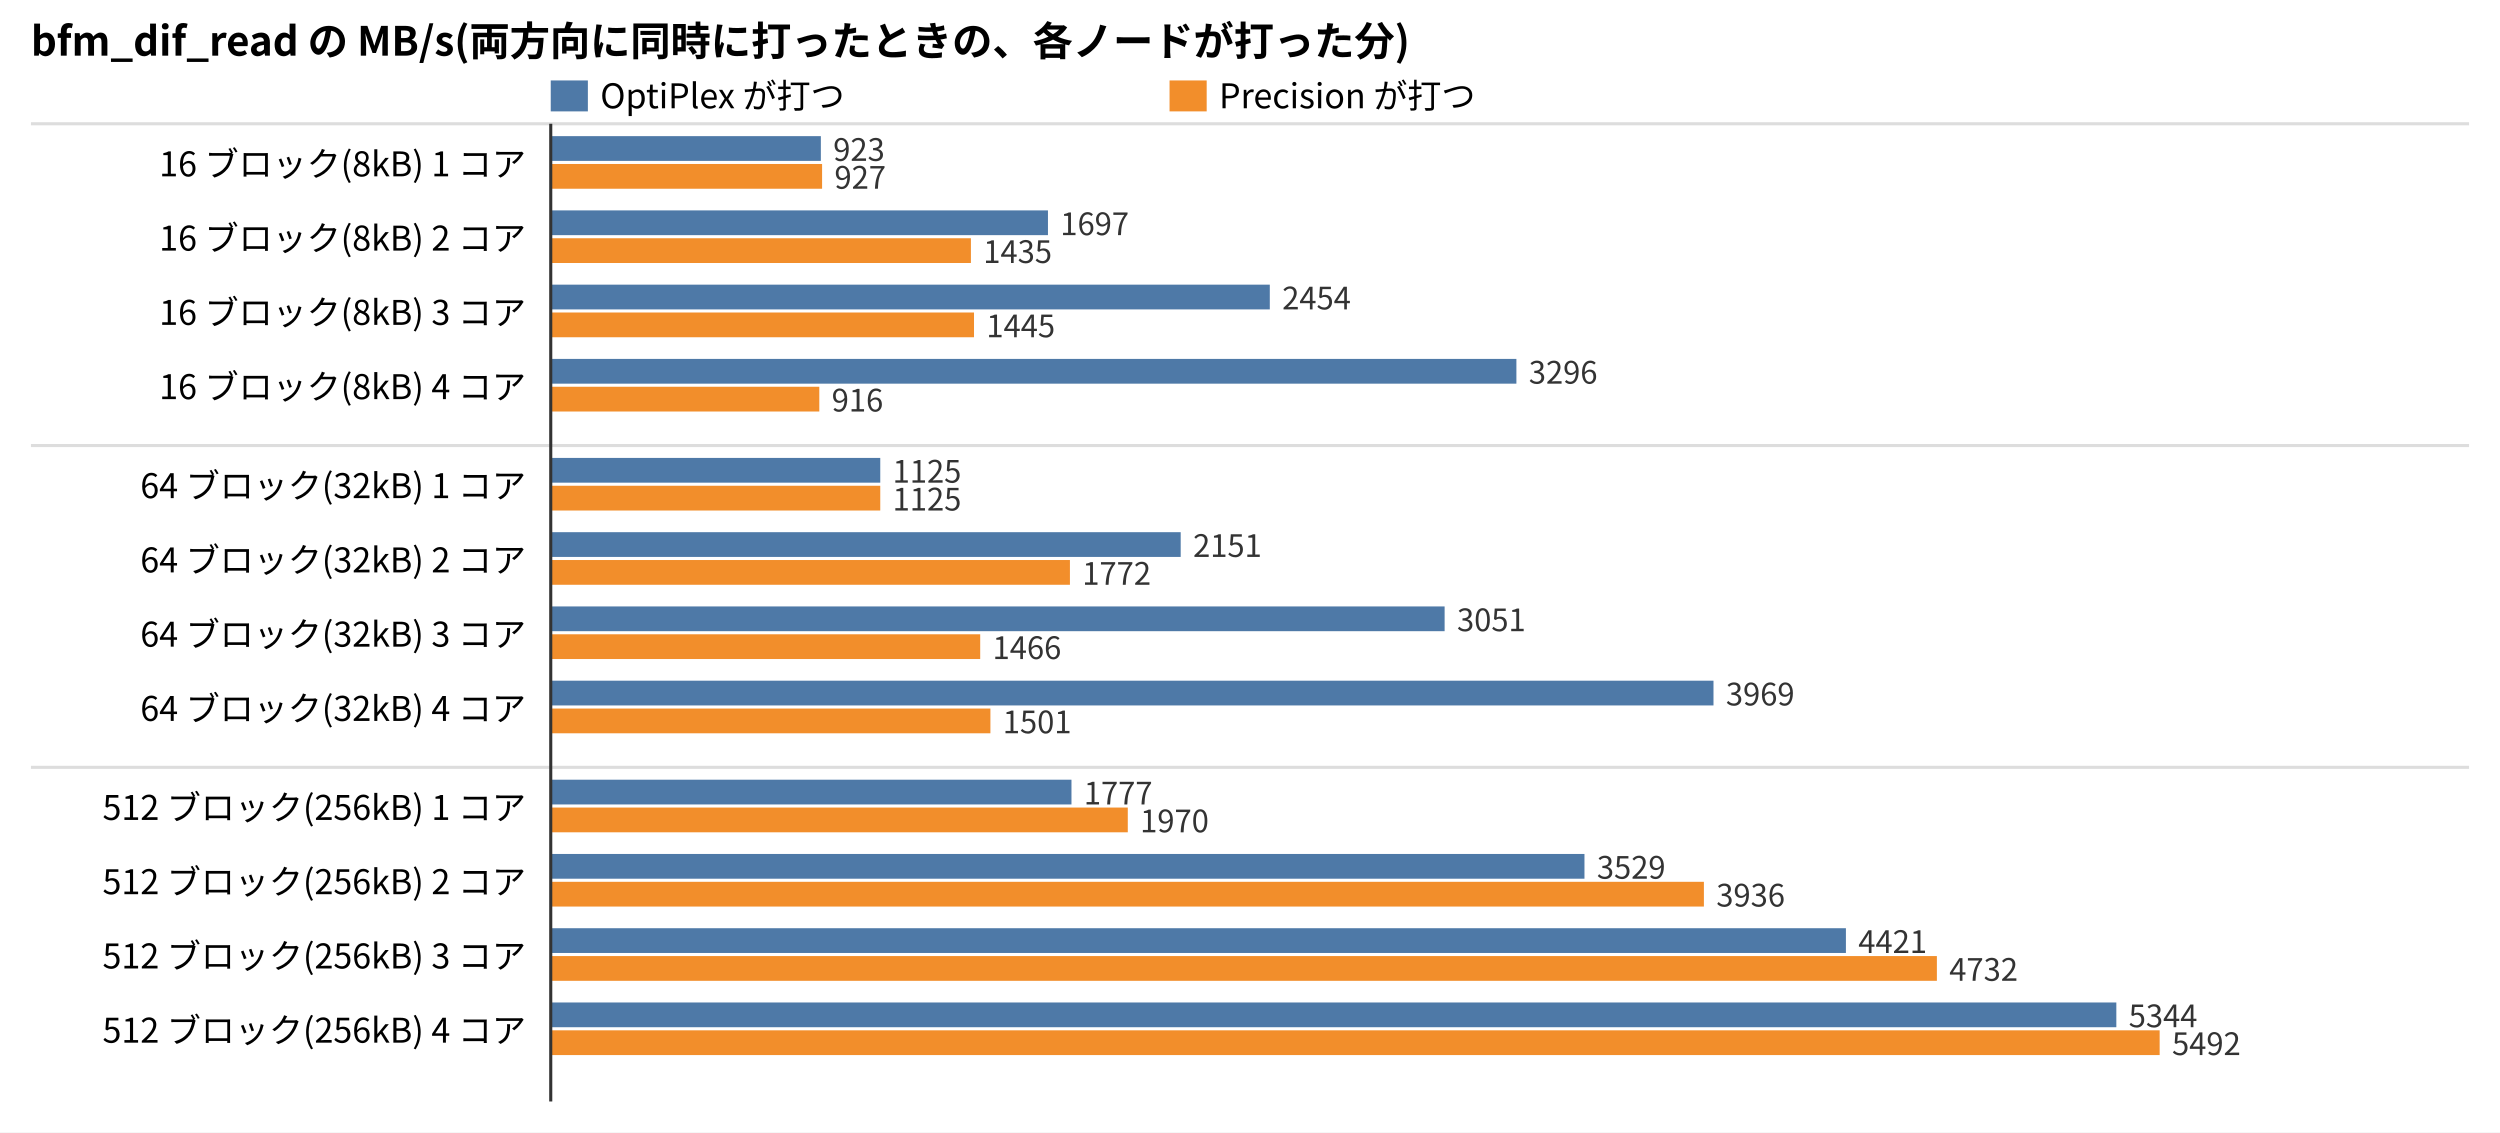
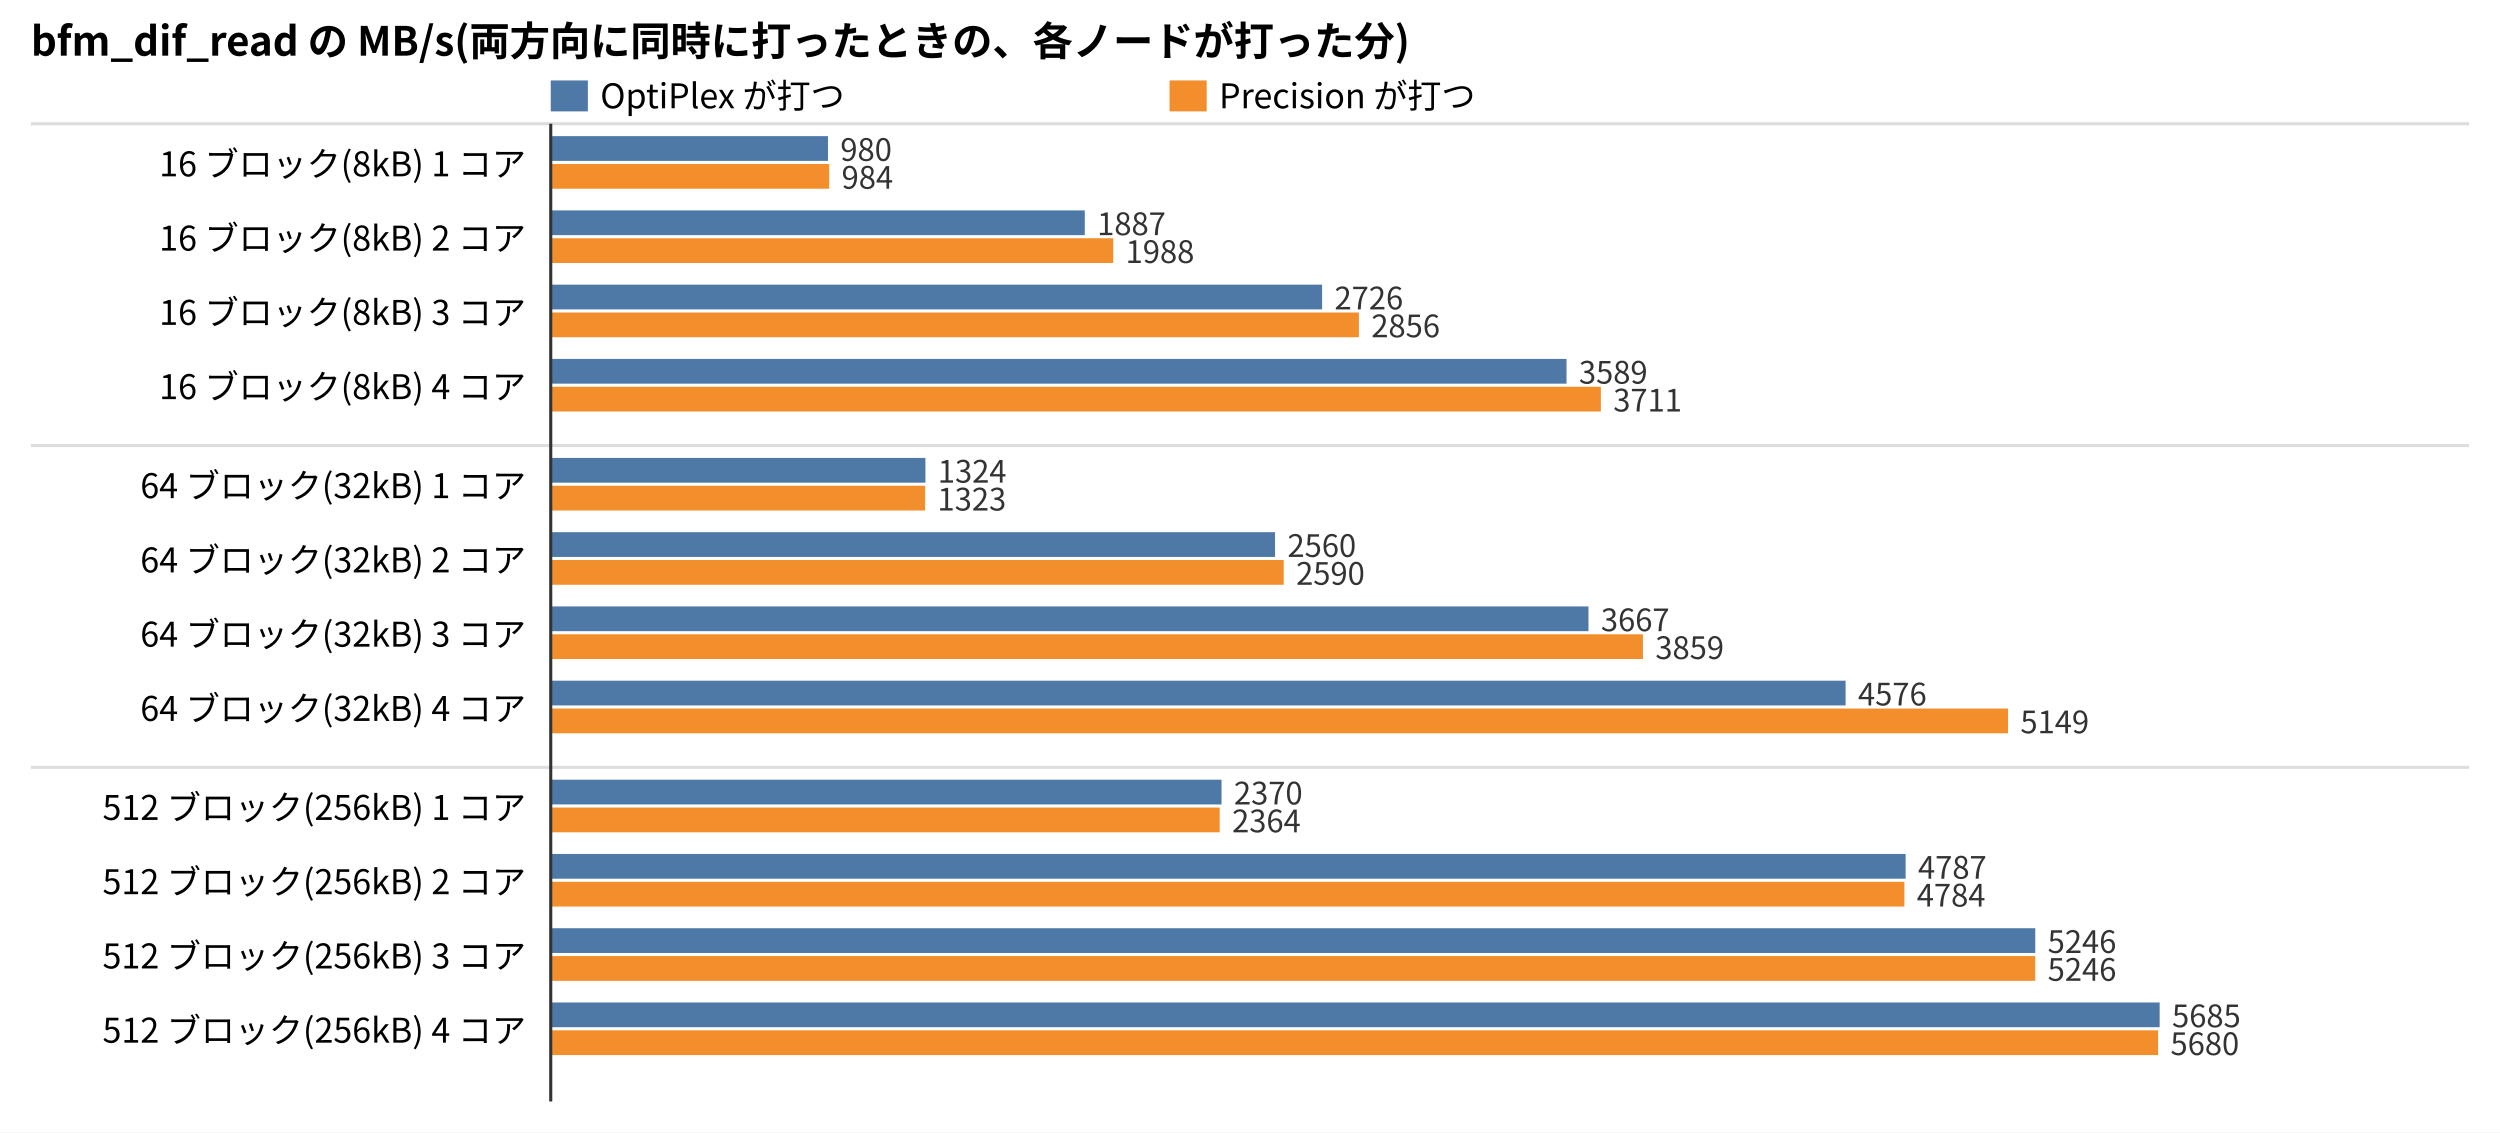
<svg xmlns="http://www.w3.org/2000/svg" version="1.1" width="808" height="366" viewBox="0 0 808 366" font-family="Noto Sans CJK JP, Meiryo, sans-serif">
  <rect x="0" y="0" width="808" height="366" fill="#ffffff" />
  <text x="10" y="18" font-size="13" font-weight="bold">bfm_dif_read の MB/s(両方向に同時に打ったときの、各ノードが打った分)</text>
  <rect x="178" y="26" width="12" height="10" fill="#4e79a7" />
  <text x="194" y="35" font-size="11">OptiPlex が打つ</text>
  <rect x="378" y="26" width="12" height="10" fill="#f28e2b" />
  <text x="394" y="35" font-size="11">Precision が打つ</text>
  <line x1="10" y1="40" x2="798" y2="40" stroke="#dddddd" />
  <text x="170" y="57" font-size="11" text-anchor="end">16 ブロック(8kB) 1 コア</text>
-   <rect x="178" y="44" width="87.3" height="8" fill="#4e79a7" />
-   <text x="269.3" y="52" font-size="10" fill="#333333">923</text>
-   <rect x="178" y="53" width="87.7" height="8" fill="#f28e2b" />
-   <text x="269.7" y="61" font-size="10" fill="#333333">927</text>
+   <rect x="178" y="44" width="89.6" height="8" fill="#4e79a7" />
+   <text x="271.6" y="52" font-size="10" fill="#333333">980</text>
+   <rect x="178" y="53" width="90.0" height="8" fill="#f28e2b" />
+   <text x="272.0" y="61" font-size="10" fill="#333333">984</text>
  <text x="170" y="81" font-size="11" text-anchor="end">16 ブロック(8kB) 2 コア</text>
-   <rect x="178" y="68" width="160.7" height="8" fill="#4e79a7" />
-   <text x="342.7" y="76" font-size="10" fill="#333333">1697</text>
-   <rect x="178" y="77" width="135.8" height="8" fill="#f28e2b" />
-   <text x="317.8" y="85" font-size="10" fill="#333333">1435</text>
+   <rect x="178" y="68" width="172.6" height="8" fill="#4e79a7" />
+   <text x="354.6" y="76" font-size="10" fill="#333333">1887</text>
+   <rect x="178" y="77" width="181.8" height="8" fill="#f28e2b" />
+   <text x="363.8" y="85" font-size="10" fill="#333333">1988</text>
  <text x="170" y="105" font-size="11" text-anchor="end">16 ブロック(8kB) 3 コア</text>
-   <rect x="178" y="92" width="232.4" height="8" fill="#4e79a7" />
-   <text x="414.4" y="100" font-size="10" fill="#333333">2454</text>
-   <rect x="178" y="101" width="136.8" height="8" fill="#f28e2b" />
-   <text x="318.8" y="109" font-size="10" fill="#333333">1445</text>
+   <rect x="178" y="92" width="249.3" height="8" fill="#4e79a7" />
+   <text x="431.3" y="100" font-size="10" fill="#333333">2726</text>
+   <rect x="178" y="101" width="261.2" height="8" fill="#f28e2b" />
+   <text x="443.2" y="109" font-size="10" fill="#333333">2856</text>
  <text x="170" y="129" font-size="11" text-anchor="end">16 ブロック(8kB) 4 コア</text>
-   <rect x="178" y="116" width="312.1" height="8" fill="#4e79a7" />
-   <text x="494.1" y="124" font-size="10" fill="#333333">3296</text>
-   <rect x="178" y="125" width="86.8" height="8" fill="#f28e2b" />
-   <text x="268.8" y="133" font-size="10" fill="#333333">916</text>
+   <rect x="178" y="116" width="328.3" height="8" fill="#4e79a7" />
+   <text x="510.3" y="124" font-size="10" fill="#333333">3589</text>
+   <rect x="178" y="125" width="339.4" height="8" fill="#f28e2b" />
+   <text x="521.4" y="133" font-size="10" fill="#333333">3711</text>
  <line x1="10" y1="144" x2="798" y2="144" stroke="#dddddd" />
  <text x="170" y="161" font-size="11" text-anchor="end">64 ブロック(32kB) 1 コア</text>
-   <rect x="178" y="148" width="106.5" height="8" fill="#4e79a7" />
-   <text x="288.5" y="156" font-size="10" fill="#333333">1125</text>
-   <rect x="178" y="157" width="106.5" height="8" fill="#f28e2b" />
-   <text x="288.5" y="165" font-size="10" fill="#333333">1125</text>
+   <rect x="178" y="148" width="121.1" height="8" fill="#4e79a7" />
+   <text x="303.1" y="156" font-size="10" fill="#333333">1324</text>
+   <rect x="178" y="157" width="121.0" height="8" fill="#f28e2b" />
+   <text x="303.0" y="165" font-size="10" fill="#333333">1323</text>
  <text x="170" y="185" font-size="11" text-anchor="end">64 ブロック(32kB) 2 コア</text>
-   <rect x="178" y="172" width="203.6" height="8" fill="#4e79a7" />
-   <text x="385.6" y="180" font-size="10" fill="#333333">2151</text>
-   <rect x="178" y="181" width="167.8" height="8" fill="#f28e2b" />
-   <text x="349.8" y="189" font-size="10" fill="#333333">1772</text>
+   <rect x="178" y="172" width="234.1" height="8" fill="#4e79a7" />
+   <text x="416.1" y="180" font-size="10" fill="#333333">2560</text>
+   <rect x="178" y="181" width="236.9" height="8" fill="#f28e2b" />
+   <text x="418.9" y="189" font-size="10" fill="#333333">2590</text>
  <text x="170" y="209" font-size="11" text-anchor="end">64 ブロック(32kB) 3 コア</text>
-   <rect x="178" y="196" width="288.9" height="8" fill="#4e79a7" />
-   <text x="470.9" y="204" font-size="10" fill="#333333">3051</text>
-   <rect x="178" y="205" width="138.8" height="8" fill="#f28e2b" />
-   <text x="320.8" y="213" font-size="10" fill="#333333">1466</text>
+   <rect x="178" y="196" width="335.4" height="8" fill="#4e79a7" />
+   <text x="517.4" y="204" font-size="10" fill="#333333">3667</text>
+   <rect x="178" y="205" width="353.0" height="8" fill="#f28e2b" />
+   <text x="535.0" y="213" font-size="10" fill="#333333">3859</text>
  <text x="170" y="233" font-size="11" text-anchor="end">64 ブロック(32kB) 4 コア</text>
-   <rect x="178" y="220" width="375.8" height="8" fill="#4e79a7" />
-   <text x="557.8" y="228" font-size="10" fill="#333333">3969</text>
-   <rect x="178" y="229" width="142.1" height="8" fill="#f28e2b" />
-   <text x="324.1" y="237" font-size="10" fill="#333333">1501</text>
+   <rect x="178" y="220" width="418.5" height="8" fill="#4e79a7" />
+   <text x="600.5" y="228" font-size="10" fill="#333333">4576</text>
+   <rect x="178" y="229" width="471.0" height="8" fill="#f28e2b" />
+   <text x="653.0" y="237" font-size="10" fill="#333333">5149</text>
  <line x1="10" y1="248" x2="798" y2="248" stroke="#dddddd" />
  <text x="170" y="265" font-size="11" text-anchor="end">512 ブロック(256kB) 1 コア</text>
-   <rect x="178" y="252" width="168.3" height="8" fill="#4e79a7" />
-   <text x="350.3" y="260" font-size="10" fill="#333333">1777</text>
-   <rect x="178" y="261" width="186.5" height="8" fill="#f28e2b" />
-   <text x="368.5" y="269" font-size="10" fill="#333333">1970</text>
+   <rect x="178" y="252" width="216.8" height="8" fill="#4e79a7" />
+   <text x="398.8" y="260" font-size="10" fill="#333333">2370</text>
+   <rect x="178" y="261" width="216.2" height="8" fill="#f28e2b" />
+   <text x="398.2" y="269" font-size="10" fill="#333333">2364</text>
  <text x="170" y="289" font-size="11" text-anchor="end">512 ブロック(256kB) 2 コア</text>
-   <rect x="178" y="276" width="334.1" height="8" fill="#4e79a7" />
-   <text x="516.1" y="284" font-size="10" fill="#333333">3529</text>
-   <rect x="178" y="285" width="372.7" height="8" fill="#f28e2b" />
-   <text x="554.7" y="293" font-size="10" fill="#333333">3936</text>
+   <rect x="178" y="276" width="437.9" height="8" fill="#4e79a7" />
+   <text x="619.9" y="284" font-size="10" fill="#333333">4787</text>
+   <rect x="178" y="285" width="437.5" height="8" fill="#f28e2b" />
+   <text x="619.5" y="293" font-size="10" fill="#333333">4784</text>
  <text x="170" y="313" font-size="11" text-anchor="end">512 ブロック(256kB) 3 コア</text>
-   <rect x="178" y="300" width="418.6" height="8" fill="#4e79a7" />
-   <text x="600.6" y="308" font-size="10" fill="#333333">4421</text>
-   <rect x="178" y="309" width="448.0" height="8" fill="#f28e2b" />
-   <text x="630.0" y="317" font-size="10" fill="#333333">4732</text>
+   <rect x="178" y="300" width="479.8" height="8" fill="#4e79a7" />
+   <text x="661.8" y="308" font-size="10" fill="#333333">5246</text>
+   <rect x="178" y="309" width="479.8" height="8" fill="#f28e2b" />
+   <text x="661.8" y="317" font-size="10" fill="#333333">5246</text>
  <text x="170" y="337" font-size="11" text-anchor="end">512 ブロック(256kB) 4 コア</text>
-   <rect x="178" y="324" width="506.0" height="8" fill="#4e79a7" />
-   <text x="688.0" y="332" font-size="10" fill="#333333">5344</text>
-   <rect x="178" y="333" width="520.0" height="8" fill="#f28e2b" />
-   <text x="702.0" y="341" font-size="10" fill="#333333">5492</text>
+   <rect x="178" y="324" width="520.0" height="8" fill="#4e79a7" />
+   <text x="702.0" y="332" font-size="10" fill="#333333">5685</text>
+   <rect x="178" y="333" width="519.5" height="8" fill="#f28e2b" />
+   <text x="701.5" y="341" font-size="10" fill="#333333">5680</text>
  <line x1="178" y1="40" x2="178" y2="356" stroke="#333333" />
</svg>
